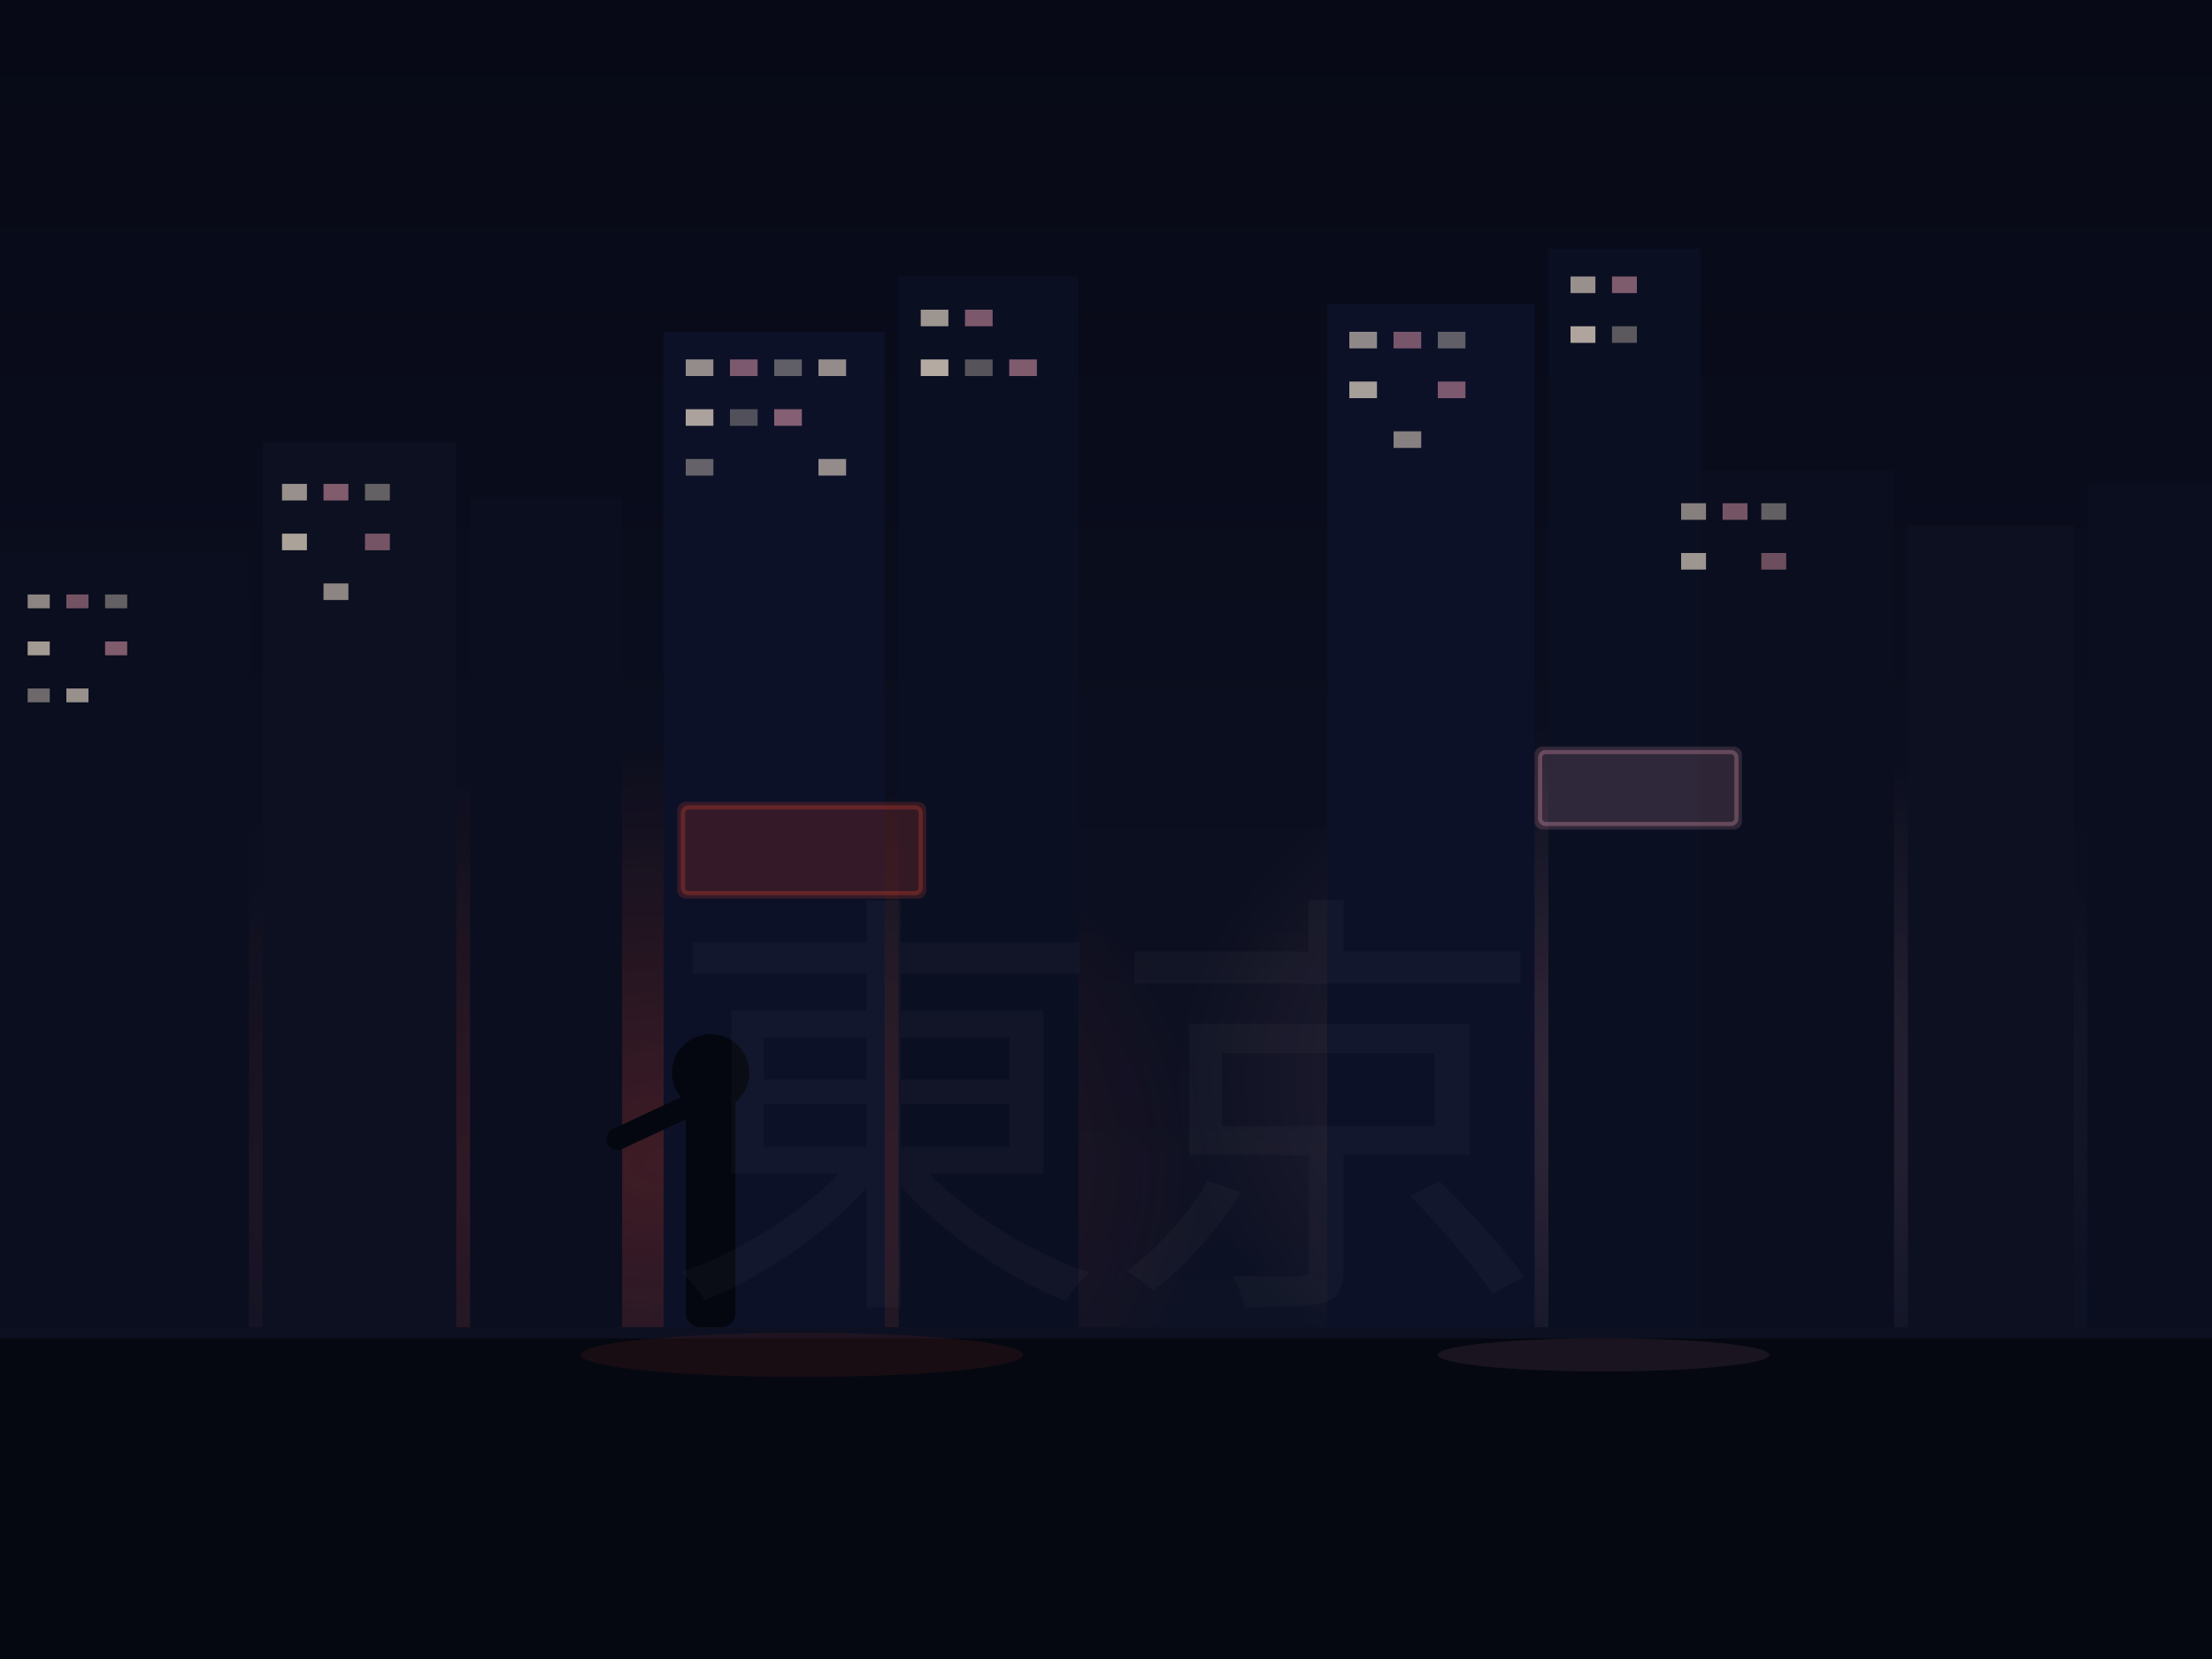
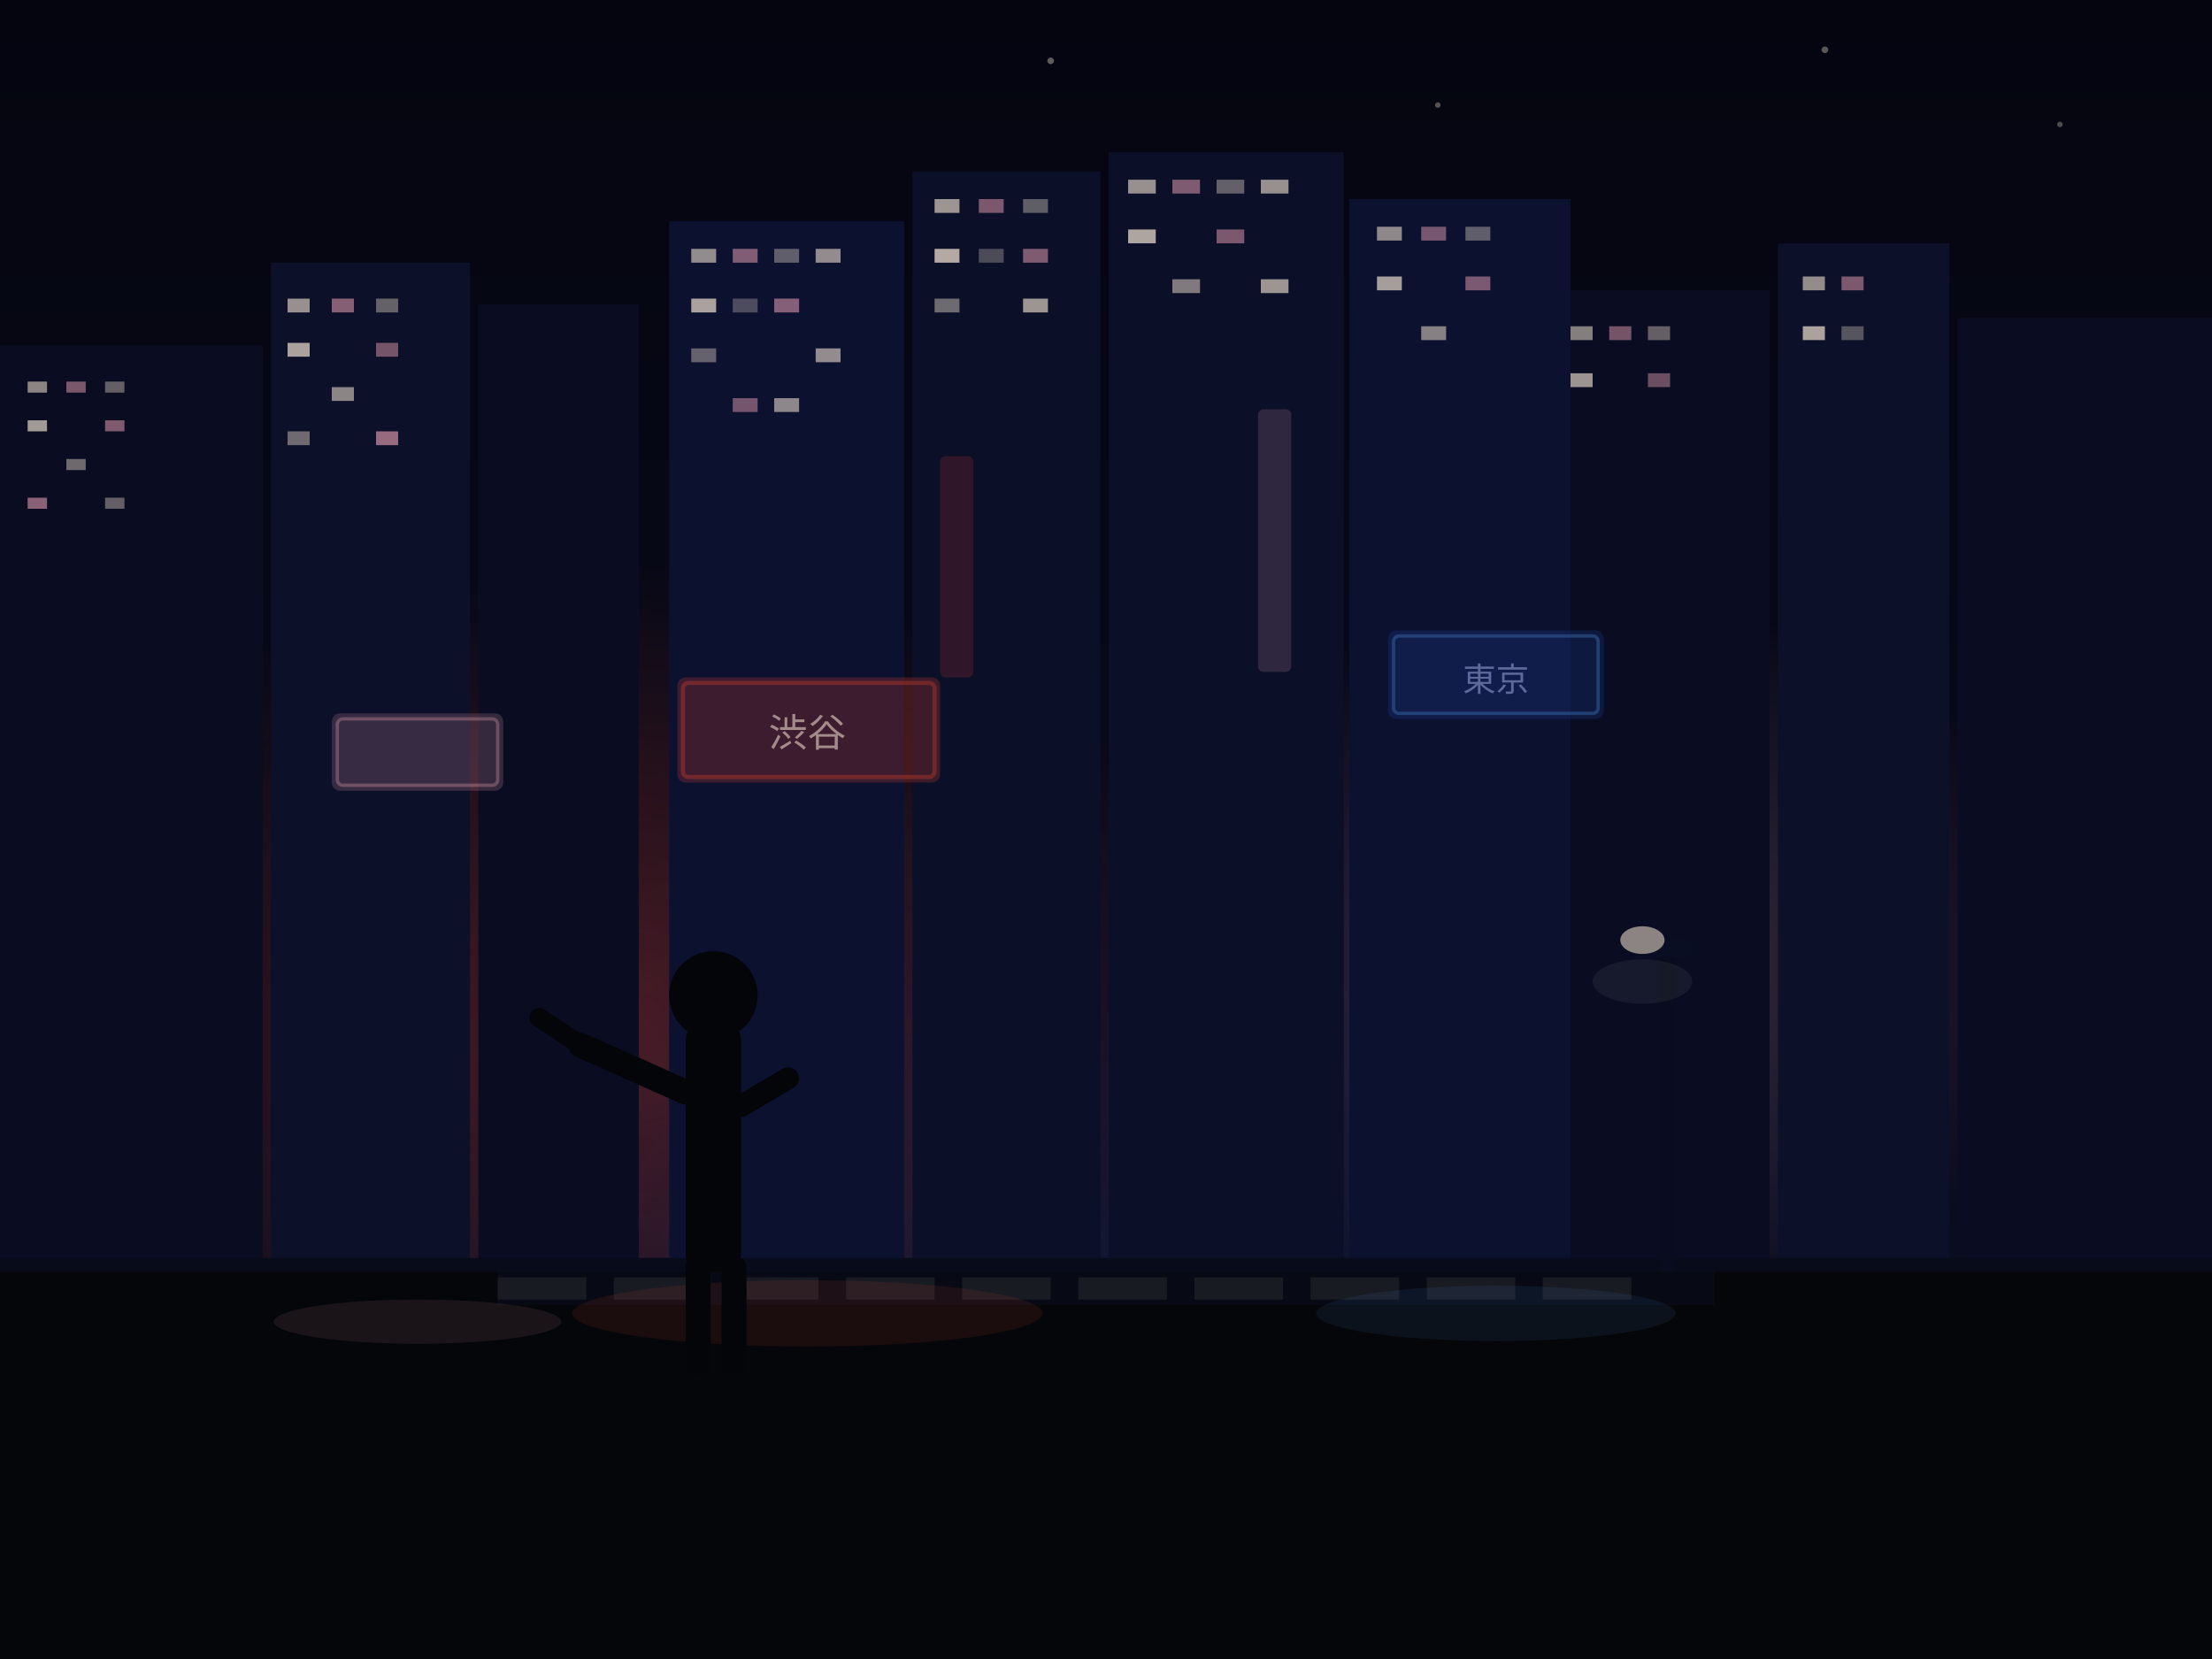
<svg xmlns="http://www.w3.org/2000/svg" viewBox="0 0 800 600">
  <defs>
    <linearGradient id="asky" x1="0" y1="0" x2="0" y2="1">
-       <stop offset="0%" stop-color="#070916" />
-       <stop offset="100%" stop-color="#0f1428" />
+       <stop offset="0%" stop-color="#04050f" />
+       <stop offset="100%" stop-color="#0c0e24" />
    </linearGradient>
-     <radialGradient id="aneon1" cx="30%" cy="70%" r="25%">
-       <stop offset="0%" stop-color="#C0392B" stop-opacity="0.28" />
+     <radialGradient id="neon1" cx="28%" cy="62%" r="28%">
+       <stop offset="0%" stop-color="#C0392B" stop-opacity="0.35" />
      <stop offset="100%" stop-color="#C0392B" stop-opacity="0" />
    </radialGradient>
-     <radialGradient id="aneon2" cx="75%" cy="65%" r="22%">
-       <stop offset="0%" stop-color="#F4A7B9" stop-opacity="0.18" />
+     <radialGradient id="neon2" cx="72%" cy="58%" r="22%">
+       <stop offset="0%" stop-color="#F4A7B9" stop-opacity="0.22" />
      <stop offset="100%" stop-color="#F4A7B9" stop-opacity="0" />
+     </radialGradient>
+     <radialGradient id="neon3" cx="50%" cy="80%" r="35%">
+       <stop offset="0%" stop-color="#3355cc" stop-opacity="0.12" />
+       <stop offset="100%" stop-color="#3355cc" stop-opacity="0" />
    </radialGradient>
  </defs>
  <rect width="800" height="600" fill="url(#asky)" />
-   <rect width="800" height="600" fill="url(#aneon1)" />
-   <rect width="800" height="600" fill="url(#aneon2)" />
-   <rect x="0" y="200" width="90" height="400" fill="#0a0e1e" />
-   <rect x="95" y="160" width="70" height="440" fill="#0c1020" />
-   <rect x="170" y="180" width="55" height="420" fill="#0a0e1e" />
-   <rect x="600" y="170" width="85" height="430" fill="#0a0e1e" />
-   <rect x="690" y="190" width="60" height="410" fill="#0c1020" />
-   <rect x="755" y="175" width="45" height="425" fill="#0a0e1e" />
-   <rect x="240" y="120" width="80" height="480" fill="#0d1128" />
-   <rect x="325" y="100" width="65" height="500" fill="#0b0f22" />
-   <rect x="480" y="110" width="75" height="490" fill="#0d1128" />
-   <rect x="560" y="90" width="55" height="510" fill="#0b0f22" />
-   <rect x="10" y="215" width="8" height="5" fill="#f5e6d3" opacity="0.55" />
-   <rect x="24" y="215" width="8" height="5" fill="#f4a7b9" opacity="0.45" />
-   <rect x="38" y="215" width="8" height="5" fill="#f5e6d3" opacity="0.38" />
-   <rect x="10" y="232" width="8" height="5" fill="#f5e6d3" opacity="0.65" />
-   <rect x="38" y="232" width="8" height="5" fill="#f4a7b9" opacity="0.5" />
-   <rect x="10" y="249" width="8" height="5" fill="#f5e6d3" opacity="0.42" />
-   <rect x="24" y="249" width="8" height="5" fill="#f5e6d3" opacity="0.6" />
-   <rect x="102" y="175" width="9" height="6" fill="#f5e6d3" opacity="0.6" />
-   <rect x="117" y="175" width="9" height="6" fill="#f4a7b9" opacity="0.5" />
-   <rect x="132" y="175" width="9" height="6" fill="#f5e6d3" opacity="0.38" />
-   <rect x="102" y="193" width="9" height="6" fill="#f5e6d3" opacity="0.68" />
-   <rect x="132" y="193" width="9" height="6" fill="#f4a7b9" opacity="0.45" />
-   <rect x="117" y="211" width="9" height="6" fill="#f5e6d3" opacity="0.55" />
-   <rect x="248" y="130" width="10" height="6" fill="#f5e6d3" opacity="0.58" />
-   <rect x="264" y="130" width="10" height="6" fill="#f4a7b9" opacity="0.48" />
-   <rect x="280" y="130" width="10" height="6" fill="#f5e6d3" opacity="0.36" />
-   <rect x="296" y="130" width="10" height="6" fill="#f5e6d3" opacity="0.58" />
-   <rect x="248" y="148" width="10" height="6" fill="#f5e6d3" opacity="0.68" />
-   <rect x="264" y="148" width="10" height="6" fill="#f5e6d3" opacity="0.30" />
-   <rect x="280" y="148" width="10" height="6" fill="#f4a7b9" opacity="0.52" />
-   <rect x="248" y="166" width="10" height="6" fill="#f5e6d3" opacity="0.38" />
-   <rect x="296" y="166" width="10" height="6" fill="#f5e6d3" opacity="0.58" />
-   <rect x="333" y="112" width="10" height="6" fill="#f5e6d3" opacity="0.62" />
-   <rect x="349" y="112" width="10" height="6" fill="#f4a7b9" opacity="0.48" />
-   <rect x="333" y="130" width="10" height="6" fill="#f5e6d3" opacity="0.72" />
-   <rect x="349" y="130" width="10" height="6" fill="#f5e6d3" opacity="0.32" />
-   <rect x="365" y="130" width="10" height="6" fill="#f4a7b9" opacity="0.5" />
-   <rect x="488" y="120" width="10" height="6" fill="#f5e6d3" opacity="0.56" />
-   <rect x="504" y="120" width="10" height="6" fill="#f4a7b9" opacity="0.46" />
-   <rect x="520" y="120" width="10" height="6" fill="#f5e6d3" opacity="0.36" />
-   <rect x="488" y="138" width="10" height="6" fill="#f5e6d3" opacity="0.66" />
-   <rect x="520" y="138" width="10" height="6" fill="#f4a7b9" opacity="0.48" />
-   <rect x="504" y="156" width="10" height="6" fill="#f5e6d3" opacity="0.52" />
-   <rect x="568" y="100" width="9" height="6" fill="#f5e6d3" opacity="0.6" />
-   <rect x="583" y="100" width="9" height="6" fill="#f4a7b9" opacity="0.5" />
-   <rect x="568" y="118" width="9" height="6" fill="#f5e6d3" opacity="0.7" />
-   <rect x="583" y="118" width="9" height="6" fill="#f5e6d3" opacity="0.34" />
-   <rect x="608" y="182" width="9" height="6" fill="#f5e6d3" opacity="0.52" />
-   <rect x="623" y="182" width="9" height="6" fill="#f4a7b9" opacity="0.46" />
-   <rect x="637" y="182" width="9" height="6" fill="#f5e6d3" opacity="0.38" />
-   <rect x="608" y="200" width="9" height="6" fill="#f5e6d3" opacity="0.62" />
-   <rect x="637" y="200" width="9" height="6" fill="#f4a7b9" opacity="0.42" />
-   <rect x="245" y="290" width="90" height="35" rx="3" fill="#C0392B" opacity="0.22" />
-   <rect x="247" y="292" width="86" height="31" rx="2" fill="none" stroke="#C0392B" stroke-width="1.5" opacity="0.35" />
-   <rect x="555" y="270" width="75" height="30" rx="3" fill="#F4A7B9" opacity="0.16" />
-   <rect x="557" y="272" width="71" height="26" rx="2" fill="none" stroke="#F4A7B9" stroke-width="1.5" opacity="0.28" />
-   <rect x="0" y="480" width="800" height="120" fill="#060811" />
-   <rect x="0" y="480" width="800" height="4" fill="#0d1020" />
-   <ellipse cx="290" cy="490" rx="80" ry="8" fill="#C0392B" opacity="0.1" />
-   <ellipse cx="580" cy="490" rx="60" ry="6" fill="#F4A7B9" opacity="0.08" />
-   <rect x="248" y="395" width="18" height="85" rx="5" fill="#050710" />
-   <circle cx="257" cy="388" r="14" fill="#050710" />
-   <rect x="218" y="410" width="34" height="8" rx="4" fill="#050710" transform="rotate(-25 218 410)" />
-   <text x="400" y="460" font-size="160" fill="white" fill-opacity="0.025" font-family="serif" text-anchor="middle">東京</text>
+   <rect width="800" height="600" fill="url(#neon1)" />
+   <rect width="800" height="600" fill="url(#neon2)" />
+   <rect width="800" height="600" fill="url(#neon3)" />
+   <circle cx="380" cy="22" r="1.2" fill="#e8dcc8" opacity="0.4" />
+   <circle cx="520" cy="38" r="1" fill="#e8dcc8" opacity="0.35" />
+   <circle cx="660" cy="18" r="1.2" fill="#e8dcc8" opacity="0.38" />
+   <circle cx="745" cy="45" r="1" fill="#e8dcc8" opacity="0.32" />
+   <rect x="0" y="125" width="95" height="475" fill="#0a0d22" />
+   <rect x="98" y="95" width="72" height="505" fill="#0c1028" />
+   <rect x="173" y="110" width="58" height="490" fill="#0a0d22" />
+   <rect x="560" y="105" width="80" height="495" fill="#0a0d22" />
+   <rect x="643" y="88" width="62" height="512" fill="#0c1028" />
+   <rect x="708" y="115" width="92" height="485" fill="#0a0d22" />
+   <rect x="242" y="80" width="85" height="520" fill="#0d1130" />
+   <rect x="330" y="62" width="68" height="538" fill="#0b0f28" />
+   <rect x="488" y="72" width="80" height="528" fill="#0d1130" />
+   <rect x="401" y="55" width="85" height="545" fill="#0b0f28" />
+   <rect x="10" y="138" width="7" height="4" fill="#f5e6d3" opacity="0.55" />
+   <rect x="24" y="138" width="7" height="4" fill="#f4a7b9" opacity="0.48" />
+   <rect x="38" y="138" width="7" height="4" fill="#f5e6d3" opacity="0.38" />
+   <rect x="10" y="152" width="7" height="4" fill="#f5e6d3" opacity="0.65" />
+   <rect x="38" y="152" width="7" height="4" fill="#f4a7b9" opacity="0.5" />
+   <rect x="24" y="166" width="7" height="4" fill="#f5e6d3" opacity="0.42" />
+   <rect x="10" y="180" width="7" height="4" fill="#f4a7b9" opacity="0.55" />
+   <rect x="38" y="180" width="7" height="4" fill="#f5e6d3" opacity="0.38" />
+   <rect x="104" y="108" width="8" height="5" fill="#f5e6d3" opacity="0.6" />
+   <rect x="120" y="108" width="8" height="5" fill="#f4a7b9" opacity="0.52" />
+   <rect x="136" y="108" width="8" height="5" fill="#f5e6d3" opacity="0.38" />
+   <rect x="104" y="124" width="8" height="5" fill="#f5e6d3" opacity="0.68" />
+   <rect x="136" y="124" width="8" height="5" fill="#f4a7b9" opacity="0.45" />
+   <rect x="120" y="140" width="8" height="5" fill="#f5e6d3" opacity="0.55" />
+   <rect x="104" y="156" width="8" height="5" fill="#f5e6d3" opacity="0.42" />
+   <rect x="136" y="156" width="8" height="5" fill="#f4a7b9" opacity="0.6" />
+   <rect x="250" y="90" width="9" height="5" fill="#f5e6d3" opacity="0.58" />
+   <rect x="265" y="90" width="9" height="5" fill="#f4a7b9" opacity="0.5" />
+   <rect x="280" y="90" width="9" height="5" fill="#f5e6d3" opacity="0.36" />
+   <rect x="295" y="90" width="9" height="5" fill="#f5e6d3" opacity="0.58" />
+   <rect x="250" y="108" width="9" height="5" fill="#f5e6d3" opacity="0.68" />
+   <rect x="265" y="108" width="9" height="5" fill="#f5e6d3" opacity="0.28" />
+   <rect x="280" y="108" width="9" height="5" fill="#f4a7b9" opacity="0.52" />
+   <rect x="250" y="126" width="9" height="5" fill="#f5e6d3" opacity="0.38" />
+   <rect x="295" y="126" width="9" height="5" fill="#f5e6d3" opacity="0.58" />
+   <rect x="265" y="144" width="9" height="5" fill="#f4a7b9" opacity="0.45" />
+   <rect x="280" y="144" width="9" height="5" fill="#f5e6d3" opacity="0.55" />
+   <rect x="338" y="72" width="9" height="5" fill="#f5e6d3" opacity="0.62" />
+   <rect x="354" y="72" width="9" height="5" fill="#f4a7b9" opacity="0.48" />
+   <rect x="370" y="72" width="9" height="5" fill="#f5e6d3" opacity="0.36" />
+   <rect x="338" y="90" width="9" height="5" fill="#f5e6d3" opacity="0.72" />
+   <rect x="354" y="90" width="9" height="5" fill="#f5e6d3" opacity="0.28" />
+   <rect x="370" y="90" width="9" height="5" fill="#f4a7b9" opacity="0.5" />
+   <rect x="338" y="108" width="9" height="5" fill="#f5e6d3" opacity="0.42" />
+   <rect x="370" y="108" width="9" height="5" fill="#f5e6d3" opacity="0.62" />
+   <rect x="408" y="65" width="10" height="5" fill="#f5e6d3" opacity="0.6" />
+   <rect x="424" y="65" width="10" height="5" fill="#f4a7b9" opacity="0.5" />
+   <rect x="440" y="65" width="10" height="5" fill="#f5e6d3" opacity="0.38" />
+   <rect x="456" y="65" width="10" height="5" fill="#f5e6d3" opacity="0.6" />
+   <rect x="408" y="83" width="10" height="5" fill="#f5e6d3" opacity="0.7" />
+   <rect x="440" y="83" width="10" height="5" fill="#f4a7b9" opacity="0.48" />
+   <rect x="424" y="101" width="10" height="5" fill="#f5e6d3" opacity="0.5" />
+   <rect x="456" y="101" width="10" height="5" fill="#f5e6d3" opacity="0.62" />
+   <rect x="498" y="82" width="9" height="5" fill="#f5e6d3" opacity="0.56" />
+   <rect x="514" y="82" width="9" height="5" fill="#f4a7b9" opacity="0.46" />
+   <rect x="530" y="82" width="9" height="5" fill="#f5e6d3" opacity="0.36" />
+   <rect x="498" y="100" width="9" height="5" fill="#f5e6d3" opacity="0.66" />
+   <rect x="530" y="100" width="9" height="5" fill="#f4a7b9" opacity="0.48" />
+   <rect x="514" y="118" width="9" height="5" fill="#f5e6d3" opacity="0.52" />
+   <rect x="568" y="118" width="8" height="5" fill="#f5e6d3" opacity="0.52" />
+   <rect x="582" y="118" width="8" height="5" fill="#f4a7b9" opacity="0.46" />
+   <rect x="596" y="118" width="8" height="5" fill="#f5e6d3" opacity="0.38" />
+   <rect x="568" y="135" width="8" height="5" fill="#f5e6d3" opacity="0.62" />
+   <rect x="596" y="135" width="8" height="5" fill="#f4a7b9" opacity="0.42" />
+   <rect x="652" y="100" width="8" height="5" fill="#f5e6d3" opacity="0.58" />
+   <rect x="666" y="100" width="8" height="5" fill="#f4a7b9" opacity="0.48" />
+   <rect x="652" y="118" width="8" height="5" fill="#f5e6d3" opacity="0.68" />
+   <rect x="666" y="118" width="8" height="5" fill="#f5e6d3" opacity="0.32" />
+   <rect x="245" y="245" width="95" height="38" rx="3" fill="#C0392B" opacity="0.28" />
+   <rect x="247" y="247" width="91" height="34" rx="2" fill="none" stroke="#C0392B" stroke-width="1.5" opacity="0.4" />
+   <text x="292" y="270" font-size="14" fill="#f5e6d3" fill-opacity="0.55" font-family="serif" text-anchor="middle">渋谷</text>
+   <rect x="502" y="228" width="78" height="32" rx="3" fill="#1a44aa" opacity="0.22" />
+   <rect x="504" y="230" width="74" height="28" rx="2" fill="none" stroke="#4488cc" stroke-width="1.2" opacity="0.35" />
+   <text x="541" y="250" font-size="12" fill="#aabbee" fill-opacity="0.5" font-family="serif" text-anchor="middle">東京</text>
+   <rect x="120" y="258" width="62" height="28" rx="3" fill="#F4A7B9" opacity="0.18" />
+   <rect x="122" y="260" width="58" height="24" rx="2" fill="none" stroke="#F4A7B9" stroke-width="1.2" opacity="0.3" />
+   <rect x="340" y="165" width="12" height="80" rx="2" fill="#C0392B" opacity="0.2" />
+   <rect x="455" y="148" width="12" height="95" rx="2" fill="#F4A7B9" opacity="0.16" />
+   <rect x="0" y="455" width="800" height="145" fill="#040609" />
+   <rect x="0" y="455" width="800" height="5" fill="#080c1a" />
+   <rect x="180" y="460" width="440" height="12" fill="#0a0e20" opacity="0.5" />
+   <rect x="180" y="462" width="32" height="8" fill="#f5e6d3" opacity="0.08" />
+   <rect x="222" y="462" width="32" height="8" fill="#f5e6d3" opacity="0.08" />
+   <rect x="264" y="462" width="32" height="8" fill="#f5e6d3" opacity="0.08" />
+   <rect x="306" y="462" width="32" height="8" fill="#f5e6d3" opacity="0.08" />
+   <rect x="348" y="462" width="32" height="8" fill="#f5e6d3" opacity="0.08" />
+   <rect x="390" y="462" width="32" height="8" fill="#f5e6d3" opacity="0.08" />
+   <rect x="432" y="462" width="32" height="8" fill="#f5e6d3" opacity="0.08" />
+   <rect x="474" y="462" width="32" height="8" fill="#f5e6d3" opacity="0.08" />
+   <rect x="516" y="462" width="32" height="8" fill="#f5e6d3" opacity="0.08" />
+   <rect x="558" y="462" width="32" height="8" fill="#f5e6d3" opacity="0.08" />
+   <ellipse cx="292" cy="475" rx="85" ry="12" fill="#C0392B" opacity="0.12" />
+   <ellipse cx="541" cy="475" rx="65" ry="10" fill="#4488cc" opacity="0.1" />
+   <ellipse cx="151" cy="478" rx="52" ry="8" fill="#F4A7B9" opacity="0.09" />
+   <rect x="248" y="370" width="20" height="90" rx="6" fill="#030508" />
+   <circle cx="258" cy="360" r="16" fill="#030508" />
+   <path d="M248,395 L210,378" stroke="#030508" stroke-width="9" stroke-linecap="round" fill="none" />
+   <path d="M210,378 L195,368" stroke="#030508" stroke-width="7" stroke-linecap="round" fill="none" />
+   <path d="M268,400 L285,390" stroke="#030508" stroke-width="8" stroke-linecap="round" fill="none" />
+   <rect x="248" y="455" width="9" height="42" rx="3" fill="#030508" />
+   <rect x="261" y="455" width="9" height="42" rx="3" fill="#030508" />
+   <rect x="600" y="340" width="6" height="120" fill="#080c1e" rx="2" />
+   <rect x="594" y="340" width="18" height="6" fill="#0a0e22" rx="2" />
+   <ellipse cx="594" cy="340" rx="8" ry="5" fill="#f5e6d3" opacity="0.55" />
+   <ellipse cx="594" cy="355" rx="18" ry="8" fill="#f5e6d3" opacity="0.06" />
</svg>
